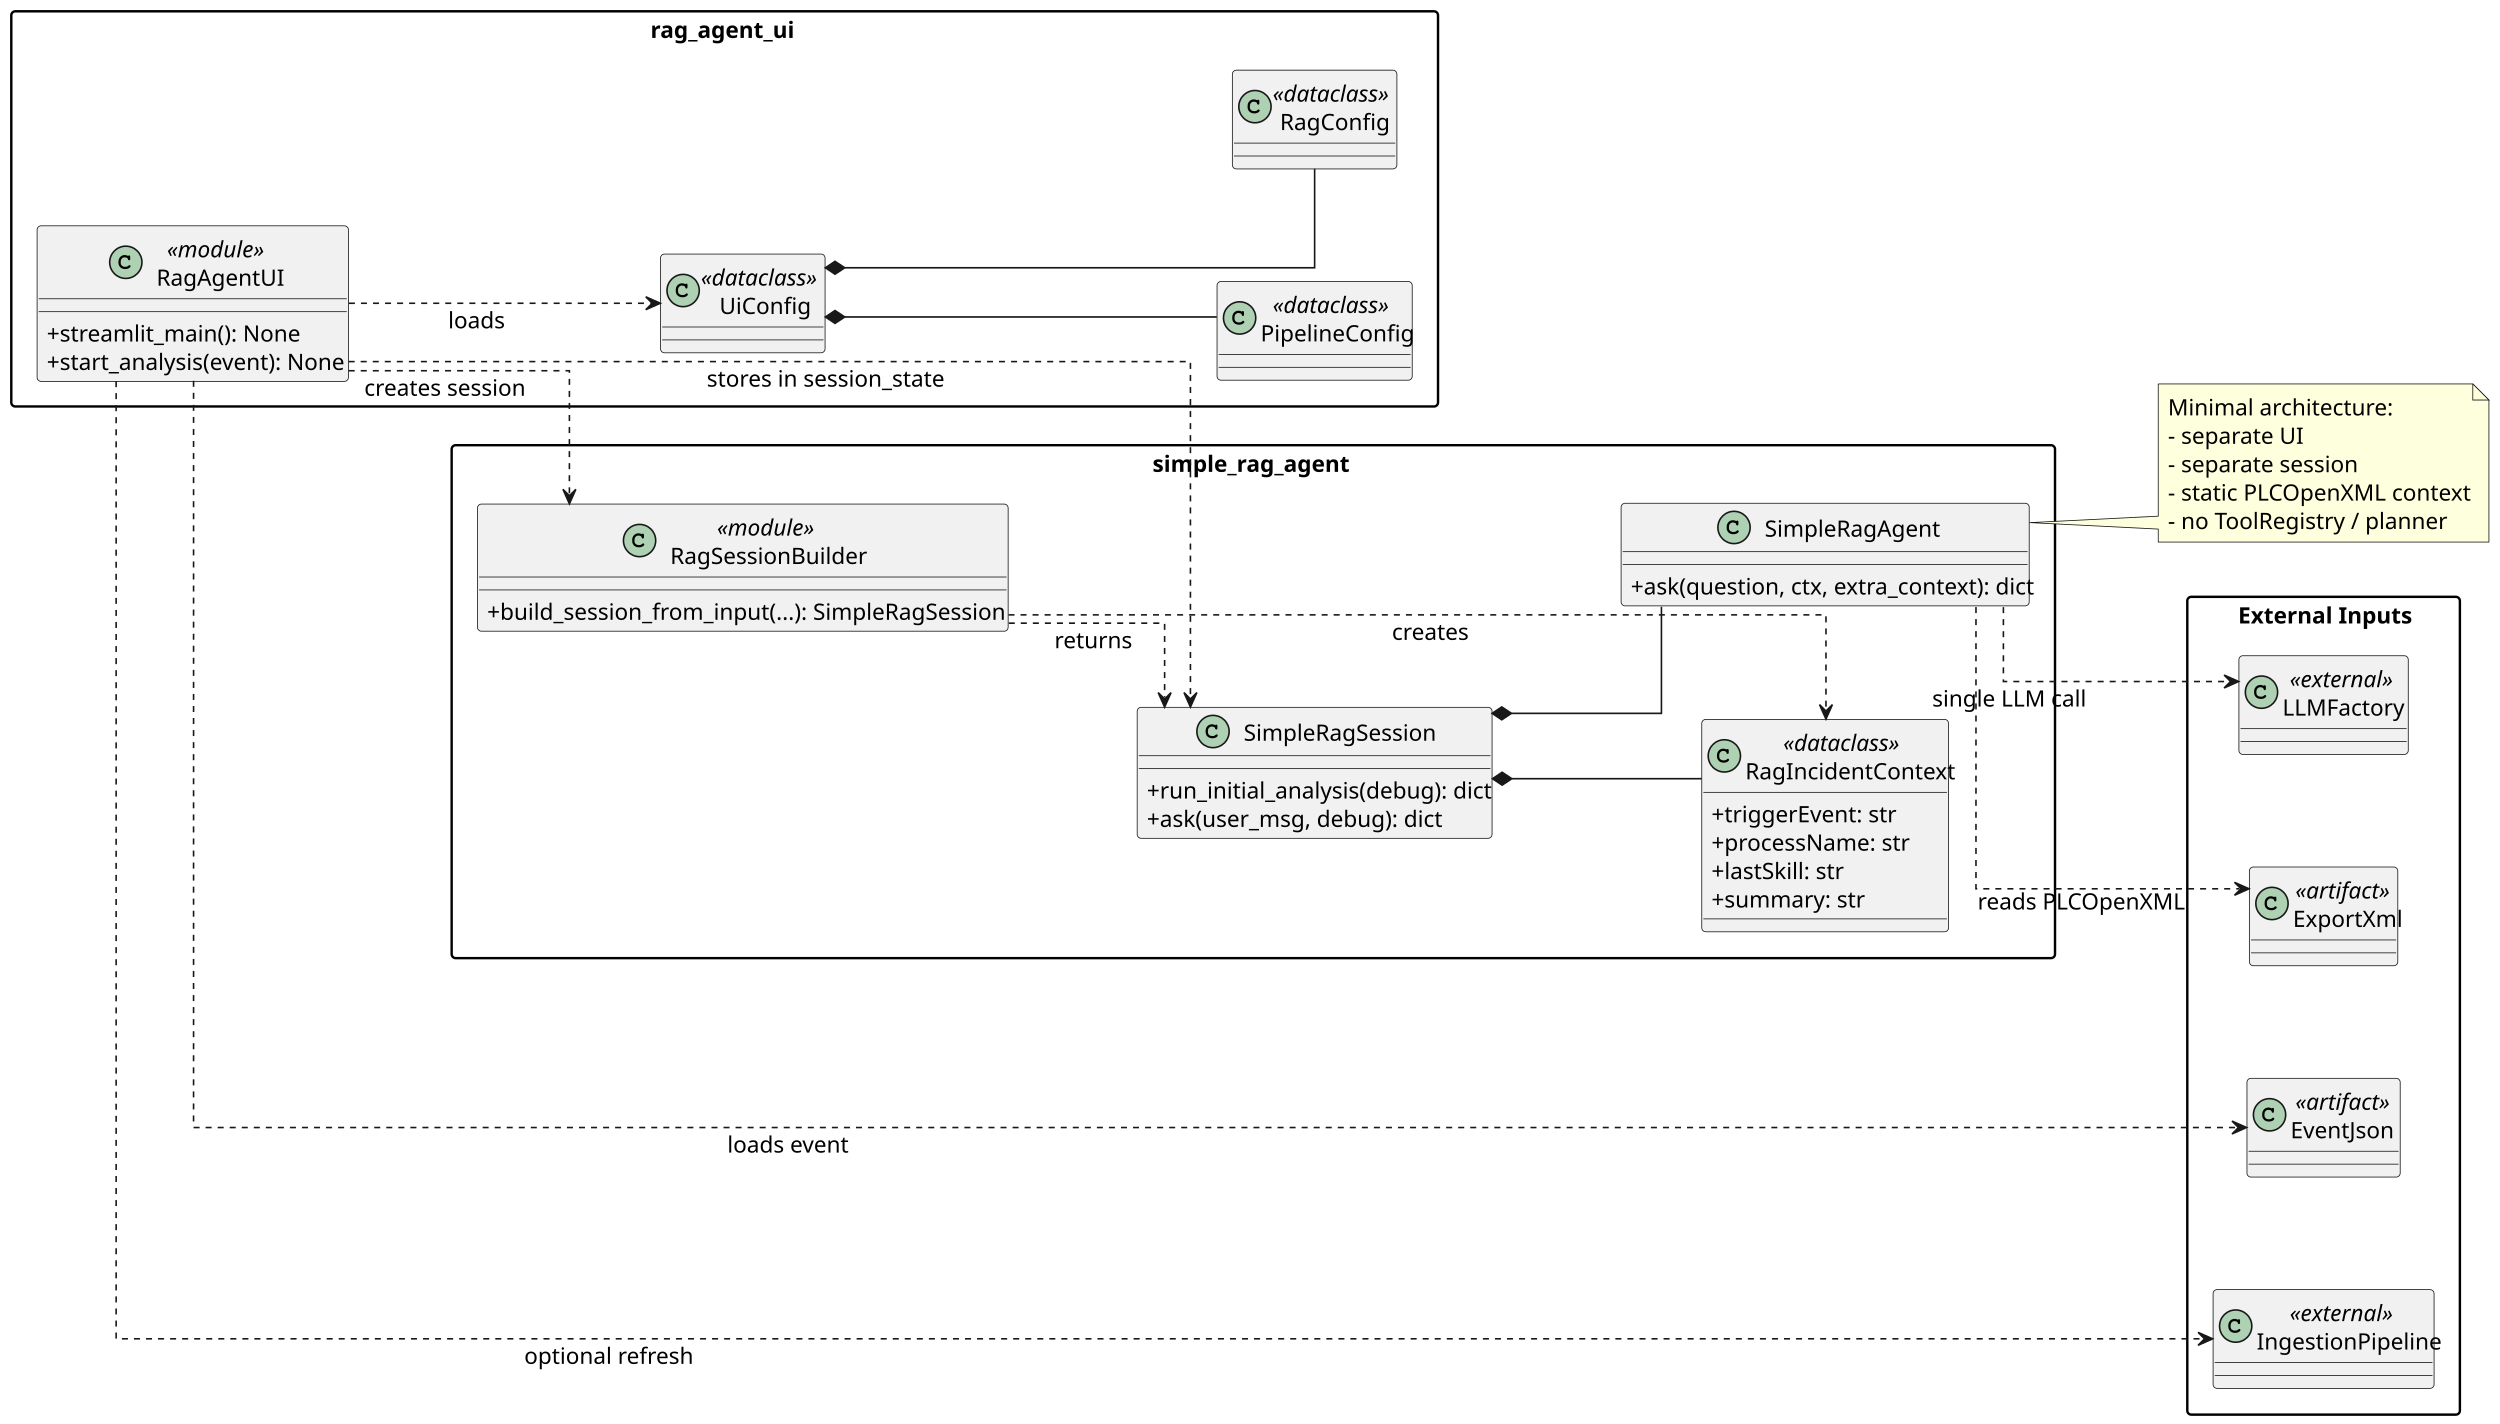
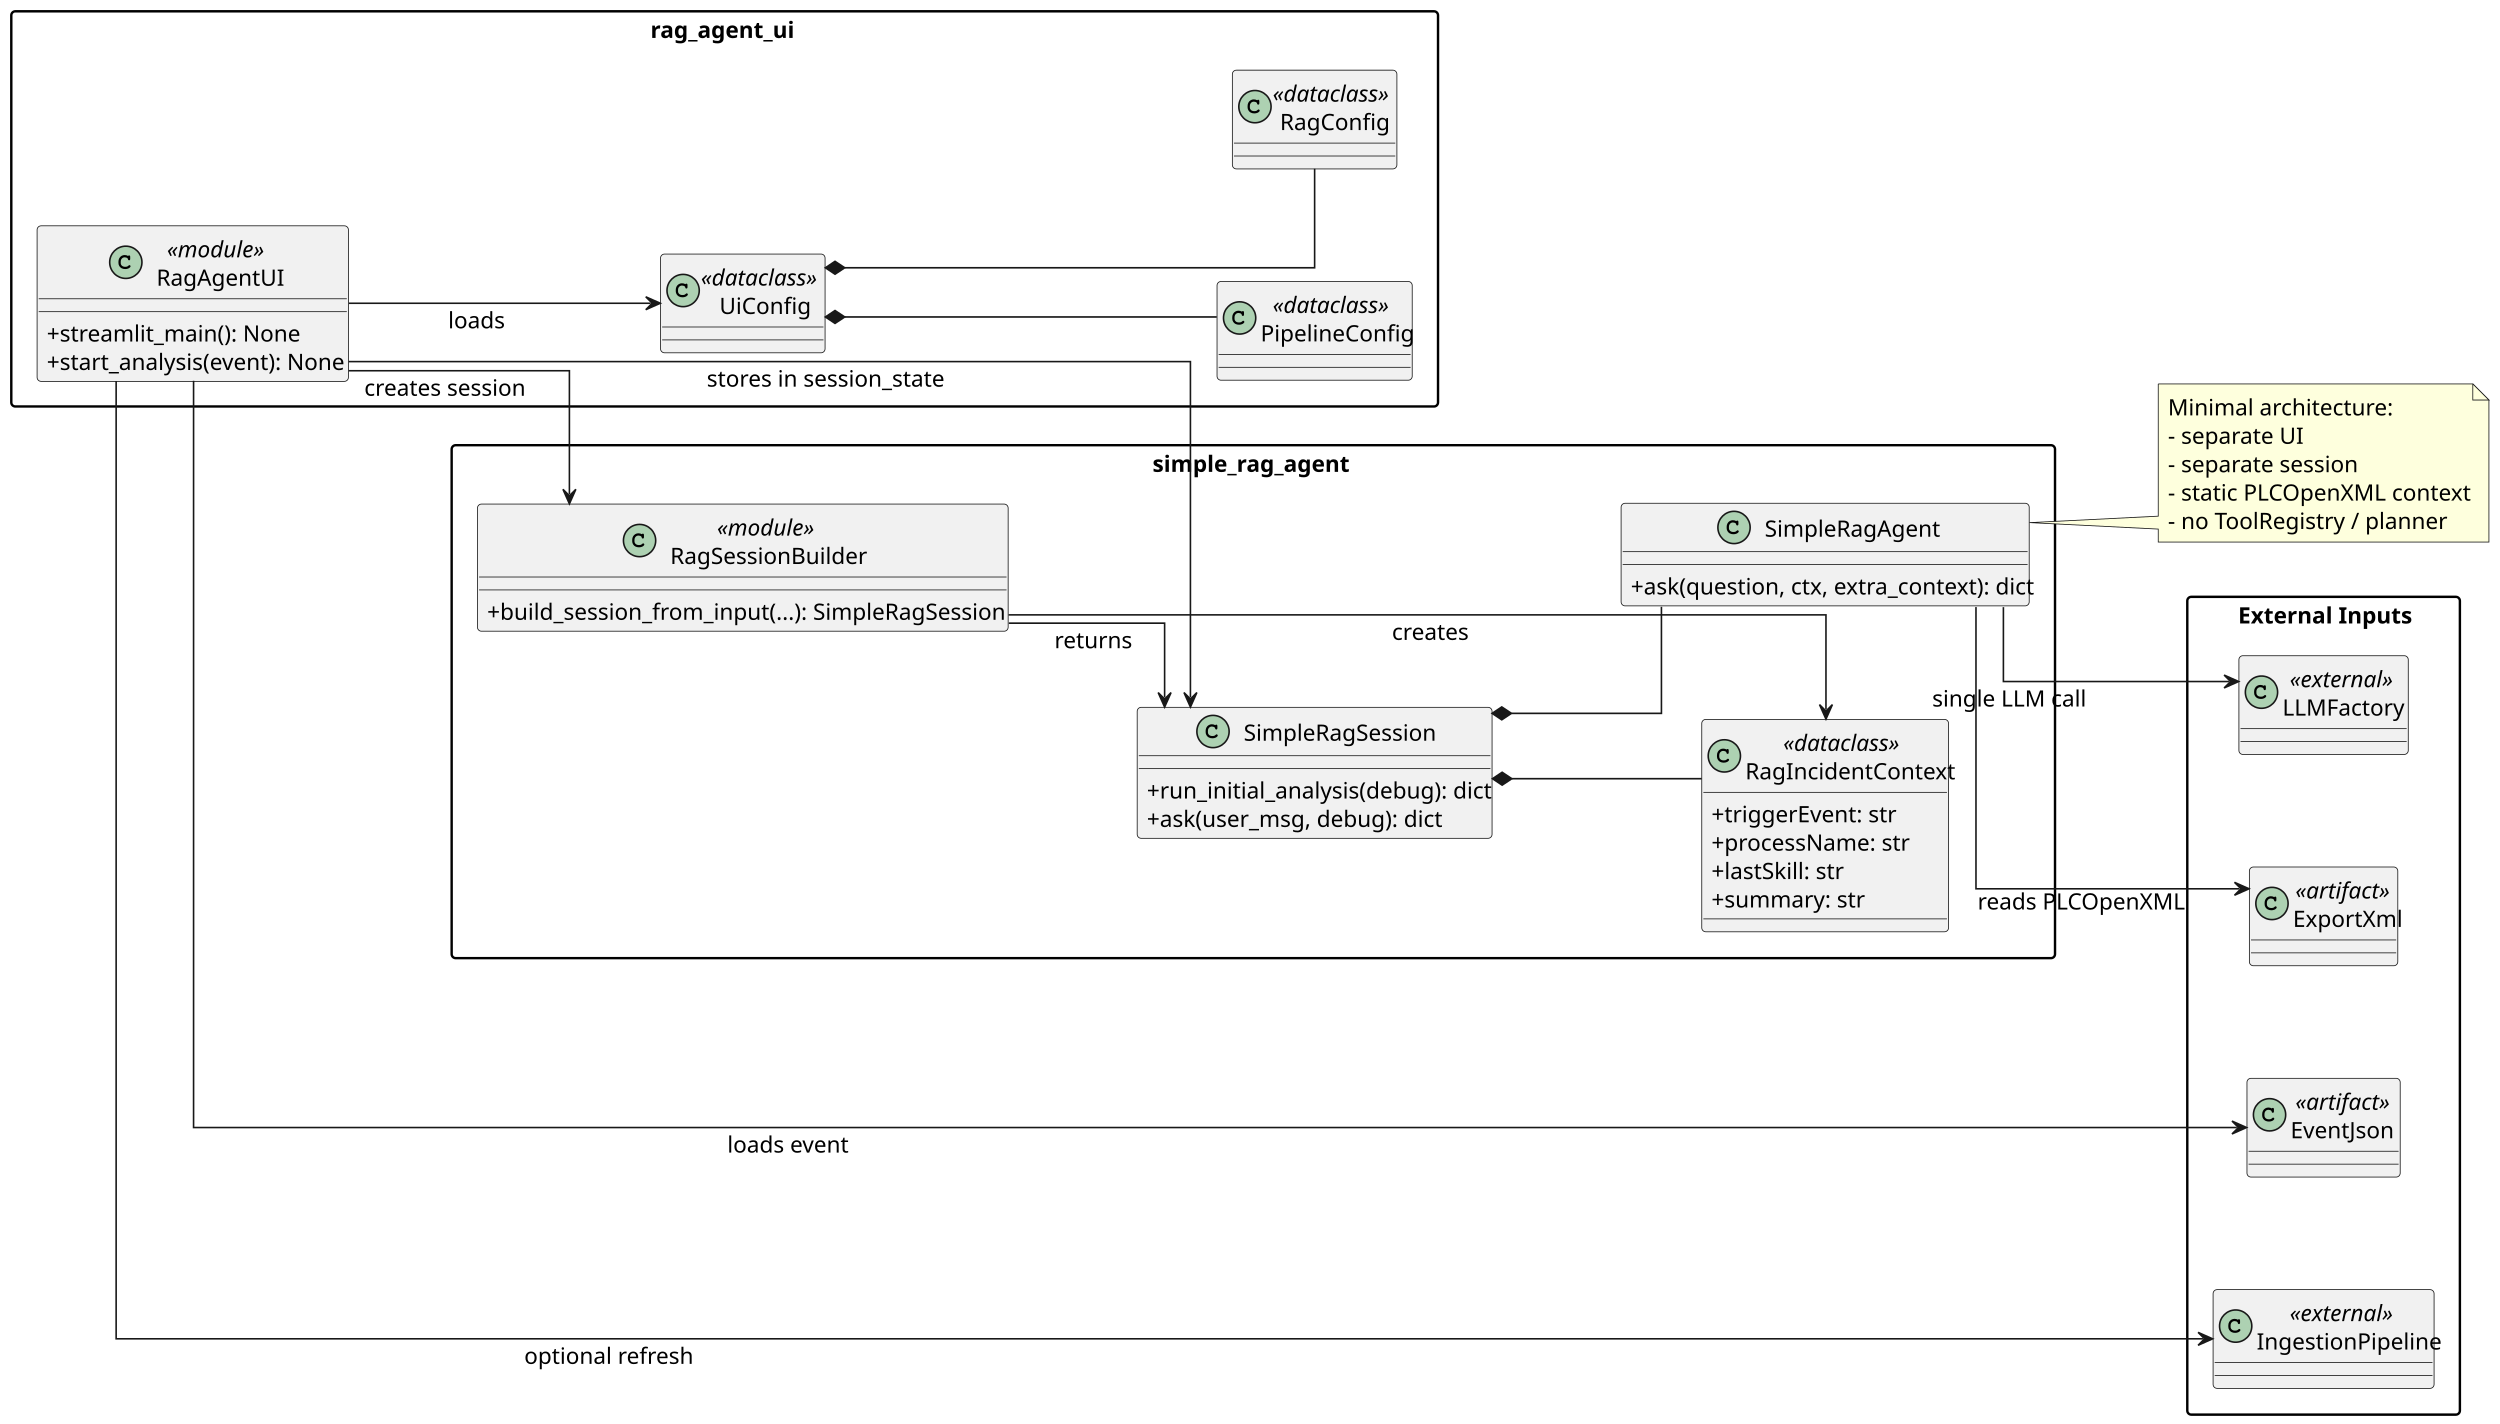
<svg xmlns="http://www.w3.org/2000/svg" contentStyleType="text/css" height="1655.625px" preserveAspectRatio="none" style="width:2906px;height:1655px;background:#FFFFFF;" version="1.1" viewBox="0 0 2906 1655" width="2906.25px" zoomAndPan="magnify">
  <defs />
  <g>
    <g id="cluster_rag_agent_ui">
      <rect fill="none" height="459.375" rx="4.688" ry="4.688" style="stroke:#000000;stroke-width:2.812;" width="1658.438" x="13.125" y="13.125" />
      <text fill="#000000" font-family="sans-serif" font-size="26.25" font-weight="bold" lengthAdjust="spacing" textLength="172.5" x="756.094" y="44.125">rag_agent_ui</text>
    </g>
    <g id="cluster_simple_rag_agent">
      <rect fill="none" height="596.25" rx="4.688" ry="4.688" style="stroke:#000000;stroke-width:2.812;" width="1863.75" x="525" y="517.5" />
      <text fill="#000000" font-family="sans-serif" font-size="26.25" font-weight="bold" lengthAdjust="spacing" textLength="234.375" x="1339.688" y="548.5">simple_rag_agent</text>
    </g>
    <g id="cluster_External Inputs">
      <rect fill="none" height="950.625" rx="4.688" ry="4.688" style="stroke:#000000;stroke-width:2.812;" width="316.875" x="2542.5" y="693.75" />
      <text fill="#000000" font-family="sans-serif" font-size="26.25" font-weight="bold" lengthAdjust="spacing" textLength="198.75" x="2601.562" y="724.75">External Inputs</text>
    </g>
    <g id="elem_RagAgentUI">
      <rect codeLine="12" fill="#F1F1F1" height="180.82" id="RagAgentUI" rx="4.688" ry="4.688" style="stroke:#181818;stroke-width:0.938;" width="361.875" x="43.125" y="262.5" />
      <ellipse cx="146.25" cy="304.893" fill="#ADD1B2" rx="18.75" ry="18.75" style="stroke:#181818;stroke-width:1.875;" />
      <path d="M148.887,297.51 Q149.121,297.188 149.414,297.026 Q149.707,296.865 150.029,296.865 Q150.615,296.865 150.981,297.261 Q151.348,297.656 151.348,298.594 L151.348,300.82 Q151.348,301.787 150.981,302.183 Q150.615,302.578 150.029,302.578 Q149.502,302.578 149.18,302.285 Q148.857,301.992 148.711,301.201 Q148.623,300.644 148.359,300.352 Q147.832,299.766 146.88,299.429 Q145.928,299.092 144.99,299.092 Q143.818,299.092 142.822,299.604 Q141.826,300.117 141.079,301.274 Q140.332,302.432 140.332,304.014 L140.332,305.713 Q140.332,307.617 141.709,308.877 Q143.086,310.137 145.518,310.137 Q146.982,310.137 148.008,309.756 Q148.594,309.522 149.268,308.848 Q149.678,308.438 149.898,308.306 Q150.117,308.174 150.41,308.174 Q150.938,308.174 151.348,308.584 Q151.758,308.994 151.758,309.522 Q151.758,310.049 151.201,310.664 Q150.41,311.572 149.18,312.07 Q147.539,312.773 145.547,312.773 Q143.203,312.773 141.328,311.807 Q139.834,311.045 138.765,309.39 Q137.695,307.734 137.695,305.772 L137.695,303.984 Q137.695,301.934 138.648,300.161 Q139.6,298.389 141.299,297.422 Q142.998,296.455 144.873,296.455 Q146.016,296.455 147.012,296.719 Q148.008,296.982 148.887,297.51 Z " fill="#000000" />
      <text fill="#000000" font-family="sans-serif" font-size="26.25" font-style="italic" lengthAdjust="spacing" textLength="116.25" x="194.062" y="299.125">«module»</text>
      <text fill="#000000" font-family="sans-serif" font-size="26.25" lengthAdjust="spacing" textLength="140.625" x="181.875" y="332.142">RagAgentUI</text>
      <line style="stroke:#181818;stroke-width:0.938;" x1="45" x2="403.125" y1="347.285" y2="347.285" />
      <line style="stroke:#181818;stroke-width:0.938;" x1="45" x2="403.125" y1="362.285" y2="362.285" />
      <text fill="#000000" font-family="sans-serif" font-size="26.25" lengthAdjust="spacing" textLength="281.25" x="54.375" y="397.035">+streamlit_main(): None</text>
      <text fill="#000000" font-family="sans-serif" font-size="26.25" lengthAdjust="spacing" textLength="339.375" x="54.375" y="430.053">+start_analysis(event): None</text>
    </g>
    <g id="elem_UiConfig">
      <rect codeLine="17" fill="#F1F1F1" height="114.785" id="UiConfig" rx="4.688" ry="4.688" style="stroke:#181818;stroke-width:0.938;" width="191.25" x="767.812" y="295.312" />
      <ellipse cx="794.062" cy="337.705" fill="#ADD1B2" rx="18.75" ry="18.75" style="stroke:#181818;stroke-width:1.875;" />
      <path d="M796.699,330.322 Q796.934,330 797.227,329.839 Q797.519,329.678 797.842,329.678 Q798.428,329.678 798.794,330.073 Q799.16,330.469 799.16,331.406 L799.16,333.633 Q799.16,334.6 798.794,334.995 Q798.428,335.391 797.842,335.391 Q797.314,335.391 796.992,335.098 Q796.67,334.805 796.523,334.014 Q796.436,333.457 796.172,333.164 Q795.644,332.578 794.692,332.241 Q793.74,331.904 792.803,331.904 Q791.631,331.904 790.635,332.417 Q789.639,332.93 788.892,334.087 Q788.144,335.244 788.144,336.826 L788.144,338.525 Q788.144,340.43 789.521,341.69 Q790.898,342.949 793.33,342.949 Q794.795,342.949 795.82,342.568 Q796.406,342.334 797.08,341.66 Q797.49,341.25 797.71,341.118 Q797.93,340.986 798.223,340.986 Q798.75,340.986 799.16,341.397 Q799.57,341.807 799.57,342.334 Q799.57,342.861 799.014,343.477 Q798.223,344.385 796.992,344.883 Q795.352,345.586 793.359,345.586 Q791.016,345.586 789.141,344.619 Q787.646,343.857 786.577,342.202 Q785.508,340.547 785.508,338.584 L785.508,336.797 Q785.508,334.746 786.46,332.974 Q787.412,331.201 789.111,330.234 Q790.811,329.268 792.686,329.268 Q793.828,329.268 794.824,329.531 Q795.82,329.795 796.699,330.322 Z " fill="#000000" />
      <text fill="#000000" font-family="sans-serif" font-size="26.25" font-style="italic" lengthAdjust="spacing" textLength="142.5" x="814.688" y="331.937">«dataclass»</text>
      <text fill="#000000" font-family="sans-serif" font-size="26.25" lengthAdjust="spacing" textLength="99.375" x="836.25" y="364.955">UiConfig</text>
      <line style="stroke:#181818;stroke-width:0.938;" x1="769.688" x2="957.188" y1="380.098" y2="380.098" />
      <line style="stroke:#181818;stroke-width:0.938;" x1="769.688" x2="957.188" y1="395.098" y2="395.098" />
    </g>
    <g id="elem_PipelineConfig">
      <rect codeLine="18" fill="#F1F1F1" height="114.785" id="PipelineConfig" rx="4.688" ry="4.688" style="stroke:#181818;stroke-width:0.938;" width="226.875" x="1414.688" y="327.188" />
      <ellipse cx="1440.938" cy="369.58" fill="#ADD1B2" rx="18.75" ry="18.75" style="stroke:#181818;stroke-width:1.875;" />
      <path d="M1443.574,362.197 Q1443.809,361.875 1444.102,361.714 Q1444.395,361.553 1444.717,361.553 Q1445.303,361.553 1445.669,361.948 Q1446.035,362.344 1446.035,363.281 L1446.035,365.508 Q1446.035,366.475 1445.669,366.87 Q1445.303,367.266 1444.717,367.266 Q1444.189,367.266 1443.867,366.973 Q1443.545,366.68 1443.398,365.889 Q1443.311,365.332 1443.047,365.039 Q1442.52,364.453 1441.567,364.116 Q1440.615,363.779 1439.678,363.779 Q1438.506,363.779 1437.51,364.292 Q1436.514,364.805 1435.767,365.962 Q1435.02,367.119 1435.02,368.701 L1435.02,370.4 Q1435.02,372.305 1436.397,373.565 Q1437.773,374.824 1440.205,374.824 Q1441.67,374.824 1442.695,374.443 Q1443.281,374.209 1443.955,373.535 Q1444.365,373.125 1444.585,372.993 Q1444.805,372.861 1445.098,372.861 Q1445.625,372.861 1446.035,373.272 Q1446.445,373.682 1446.445,374.209 Q1446.445,374.736 1445.889,375.352 Q1445.098,376.26 1443.867,376.758 Q1442.227,377.461 1440.234,377.461 Q1437.891,377.461 1436.016,376.494 Q1434.522,375.732 1433.452,374.077 Q1432.383,372.422 1432.383,370.459 L1432.383,368.672 Q1432.383,366.621 1433.335,364.849 Q1434.287,363.076 1435.986,362.109 Q1437.686,361.143 1439.561,361.143 Q1440.703,361.143 1441.699,361.406 Q1442.695,361.67 1443.574,362.197 Z " fill="#000000" />
      <text fill="#000000" font-family="sans-serif" font-size="26.25" font-style="italic" lengthAdjust="spacing" textLength="142.5" x="1479.375" y="363.812">«dataclass»</text>
      <text fill="#000000" font-family="sans-serif" font-size="26.25" lengthAdjust="spacing" textLength="170.625" x="1465.312" y="396.83">PipelineConfig</text>
      <line style="stroke:#181818;stroke-width:0.938;" x1="1416.562" x2="1639.688" y1="411.973" y2="411.973" />
      <line style="stroke:#181818;stroke-width:0.938;" x1="1416.562" x2="1639.688" y1="426.973" y2="426.973" />
    </g>
    <g id="elem_RagConfig">
      <rect codeLine="19" fill="#F1F1F1" height="114.785" id="RagConfig" rx="4.688" ry="4.688" style="stroke:#181818;stroke-width:0.938;" width="191.25" x="1432.5" y="81.562" />
      <ellipse cx="1458.75" cy="123.955" fill="#ADD1B2" rx="18.75" ry="18.75" style="stroke:#181818;stroke-width:1.875;" />
      <path d="M1461.387,116.572 Q1461.621,116.25 1461.914,116.089 Q1462.207,115.928 1462.529,115.928 Q1463.115,115.928 1463.481,116.323 Q1463.848,116.719 1463.848,117.656 L1463.848,119.883 Q1463.848,120.85 1463.481,121.245 Q1463.115,121.641 1462.529,121.641 Q1462.002,121.641 1461.68,121.348 Q1461.357,121.055 1461.211,120.264 Q1461.123,119.707 1460.859,119.414 Q1460.332,118.828 1459.38,118.491 Q1458.428,118.154 1457.49,118.154 Q1456.318,118.154 1455.322,118.667 Q1454.326,119.18 1453.579,120.337 Q1452.832,121.494 1452.832,123.076 L1452.832,124.775 Q1452.832,126.68 1454.209,127.939 Q1455.586,129.199 1458.018,129.199 Q1459.482,129.199 1460.508,128.818 Q1461.094,128.584 1461.768,127.91 Q1462.178,127.5 1462.398,127.368 Q1462.617,127.236 1462.91,127.236 Q1463.438,127.236 1463.848,127.647 Q1464.258,128.057 1464.258,128.584 Q1464.258,129.111 1463.701,129.727 Q1462.91,130.635 1461.68,131.133 Q1460.039,131.836 1458.047,131.836 Q1455.703,131.836 1453.828,130.869 Q1452.334,130.107 1451.265,128.452 Q1450.195,126.797 1450.195,124.834 L1450.195,123.047 Q1450.195,120.996 1451.148,119.224 Q1452.1,117.451 1453.799,116.484 Q1455.498,115.518 1457.373,115.518 Q1458.516,115.518 1459.512,115.781 Q1460.508,116.045 1461.387,116.572 Z " fill="#000000" />
      <text fill="#000000" font-family="sans-serif" font-size="26.25" font-style="italic" lengthAdjust="spacing" textLength="142.5" x="1479.375" y="118.187">«dataclass»</text>
      <text fill="#000000" font-family="sans-serif" font-size="26.25" lengthAdjust="spacing" textLength="125.625" x="1487.812" y="151.205">RagConfig</text>
      <line style="stroke:#181818;stroke-width:0.938;" x1="1434.375" x2="1621.875" y1="166.348" y2="166.348" />
      <line style="stroke:#181818;stroke-width:0.938;" x1="1434.375" x2="1621.875" y1="181.348" y2="181.348" />
    </g>
    <g id="elem_RagSessionBuilder">
      <rect codeLine="27" fill="#F1F1F1" height="147.803" id="RagSessionBuilder" rx="4.688" ry="4.688" style="stroke:#181818;stroke-width:0.938;" width="616.875" x="555" y="585.938" />
      <ellipse cx="743.438" cy="628.33" fill="#ADD1B2" rx="18.75" ry="18.75" style="stroke:#181818;stroke-width:1.875;" />
      <path d="M746.074,620.947 Q746.309,620.625 746.602,620.464 Q746.894,620.303 747.217,620.303 Q747.803,620.303 748.169,620.698 Q748.535,621.094 748.535,622.031 L748.535,624.258 Q748.535,625.225 748.169,625.62 Q747.803,626.016 747.217,626.016 Q746.689,626.016 746.367,625.723 Q746.045,625.43 745.898,624.639 Q745.811,624.082 745.547,623.789 Q745.019,623.203 744.067,622.866 Q743.115,622.529 742.178,622.529 Q741.006,622.529 740.01,623.042 Q739.014,623.555 738.267,624.712 Q737.519,625.869 737.519,627.451 L737.519,629.15 Q737.519,631.055 738.896,632.314 Q740.273,633.574 742.705,633.574 Q744.17,633.574 745.195,633.193 Q745.781,632.959 746.455,632.285 Q746.865,631.875 747.085,631.743 Q747.305,631.611 747.598,631.611 Q748.125,631.611 748.535,632.021 Q748.945,632.432 748.945,632.959 Q748.945,633.486 748.389,634.102 Q747.598,635.01 746.367,635.508 Q744.727,636.211 742.734,636.211 Q740.391,636.211 738.516,635.244 Q737.021,634.482 735.952,632.827 Q734.883,631.172 734.883,629.209 L734.883,627.422 Q734.883,625.371 735.835,623.599 Q736.787,621.826 738.486,620.859 Q740.186,619.893 742.061,619.893 Q743.203,619.893 744.199,620.156 Q745.195,620.42 746.074,620.947 Z " fill="#000000" />
      <text fill="#000000" font-family="sans-serif" font-size="26.25" font-style="italic" lengthAdjust="spacing" textLength="116.25" x="833.438" y="622.562">«module»</text>
      <text fill="#000000" font-family="sans-serif" font-size="26.25" lengthAdjust="spacing" textLength="225" x="779.062" y="655.58">RagSessionBuilder</text>
      <line style="stroke:#181818;stroke-width:0.938;" x1="556.875" x2="1170" y1="670.723" y2="670.723" />
      <line style="stroke:#181818;stroke-width:0.938;" x1="556.875" x2="1170" y1="685.723" y2="685.723" />
      <text fill="#000000" font-family="sans-serif" font-size="26.25" lengthAdjust="spacing" textLength="594.375" x="566.25" y="720.472">+build_session_from_input(...): SimpleRagSession</text>
    </g>
    <g id="elem_RagIncidentContext">
      <rect codeLine="31" fill="#F1F1F1" height="246.856" id="RagIncidentContext" rx="4.688" ry="4.688" style="stroke:#181818;stroke-width:0.938;" width="286.875" x="1978.125" y="836.25" />
      <ellipse cx="2004.375" cy="878.643" fill="#ADD1B2" rx="18.75" ry="18.75" style="stroke:#181818;stroke-width:1.875;" />
      <path d="M2007.012,871.26 Q2007.246,870.938 2007.539,870.776 Q2007.832,870.615 2008.154,870.615 Q2008.74,870.615 2009.106,871.011 Q2009.473,871.406 2009.473,872.344 L2009.473,874.57 Q2009.473,875.537 2009.106,875.933 Q2008.74,876.328 2008.154,876.328 Q2007.627,876.328 2007.305,876.035 Q2006.982,875.742 2006.836,874.951 Q2006.748,874.394 2006.484,874.102 Q2005.957,873.516 2005.005,873.179 Q2004.053,872.842 2003.115,872.842 Q2001.943,872.842 2000.947,873.355 Q1999.951,873.867 1999.204,875.024 Q1998.457,876.182 1998.457,877.764 L1998.457,879.463 Q1998.457,881.367 1999.834,882.627 Q2001.211,883.887 2003.643,883.887 Q2005.107,883.887 2006.133,883.506 Q2006.719,883.271 2007.393,882.598 Q2007.803,882.188 2008.023,882.056 Q2008.242,881.924 2008.535,881.924 Q2009.062,881.924 2009.473,882.334 Q2009.883,882.744 2009.883,883.271 Q2009.883,883.799 2009.326,884.414 Q2008.535,885.322 2007.305,885.82 Q2005.664,886.523 2003.672,886.523 Q2001.328,886.523 1999.453,885.557 Q1997.959,884.795 1996.89,883.14 Q1995.82,881.484 1995.82,879.521 L1995.82,877.734 Q1995.82,875.684 1996.773,873.911 Q1997.725,872.139 1999.424,871.172 Q2001.123,870.205 2002.998,870.205 Q2004.141,870.205 2005.137,870.469 Q2006.133,870.732 2007.012,871.26 Z " fill="#000000" />
      <text fill="#000000" font-family="sans-serif" font-size="26.25" font-style="italic" lengthAdjust="spacing" textLength="142.5" x="2072.812" y="872.875">«dataclass»</text>
      <text fill="#000000" font-family="sans-serif" font-size="26.25" lengthAdjust="spacing" textLength="230.625" x="2028.75" y="905.892">RagIncidentContext</text>
      <line style="stroke:#181818;stroke-width:0.938;" x1="1980" x2="2263.125" y1="921.035" y2="921.035" />
      <text fill="#000000" font-family="sans-serif" font-size="26.25" lengthAdjust="spacing" textLength="204.375" x="1989.375" y="955.785">+triggerEvent: str</text>
      <text fill="#000000" font-family="sans-serif" font-size="26.25" lengthAdjust="spacing" textLength="221.25" x="1989.375" y="988.803">+processName: str</text>
      <text fill="#000000" font-family="sans-serif" font-size="26.25" lengthAdjust="spacing" textLength="148.125" x="1989.375" y="1021.82">+lastSkill: str</text>
      <text fill="#000000" font-family="sans-serif" font-size="26.25" lengthAdjust="spacing" textLength="166.875" x="1989.375" y="1054.838">+summary: str</text>
      <line style="stroke:#181818;stroke-width:0.938;" x1="1980" x2="2263.125" y1="1068.105" y2="1068.105" />
    </g>
    <g id="elem_SimpleRagSession">
      <rect codeLine="38" fill="#F1F1F1" height="152.285" id="SimpleRagSession" rx="4.688" ry="4.688" style="stroke:#181818;stroke-width:0.938;" width="412.5" x="1321.875" y="822.188" />
      <ellipse cx="1410" cy="850.312" fill="#ADD1B2" rx="18.75" ry="18.75" style="stroke:#181818;stroke-width:1.875;" />
      <path d="M1412.637,842.93 Q1412.871,842.607 1413.164,842.446 Q1413.457,842.285 1413.779,842.285 Q1414.365,842.285 1414.731,842.681 Q1415.098,843.076 1415.098,844.014 L1415.098,846.24 Q1415.098,847.207 1414.731,847.602 Q1414.365,847.998 1413.779,847.998 Q1413.252,847.998 1412.93,847.705 Q1412.607,847.412 1412.461,846.621 Q1412.373,846.064 1412.109,845.771 Q1411.582,845.186 1410.63,844.849 Q1409.678,844.512 1408.74,844.512 Q1407.568,844.512 1406.572,845.024 Q1405.576,845.537 1404.829,846.694 Q1404.082,847.852 1404.082,849.434 L1404.082,851.133 Q1404.082,853.037 1405.459,854.297 Q1406.836,855.557 1409.268,855.557 Q1410.732,855.557 1411.758,855.176 Q1412.344,854.941 1413.018,854.268 Q1413.428,853.857 1413.648,853.726 Q1413.867,853.594 1414.16,853.594 Q1414.688,853.594 1415.098,854.004 Q1415.508,854.414 1415.508,854.941 Q1415.508,855.469 1414.951,856.084 Q1414.16,856.992 1412.93,857.49 Q1411.289,858.193 1409.297,858.193 Q1406.953,858.193 1405.078,857.227 Q1403.584,856.465 1402.515,854.81 Q1401.445,853.154 1401.445,851.191 L1401.445,849.404 Q1401.445,847.354 1402.398,845.581 Q1403.35,843.809 1405.049,842.842 Q1406.748,841.875 1408.623,841.875 Q1409.766,841.875 1410.762,842.139 Q1411.758,842.402 1412.637,842.93 Z " fill="#000000" />
      <text fill="#000000" font-family="sans-serif" font-size="26.25" lengthAdjust="spacing" textLength="221.25" x="1445.625" y="861.053">SimpleRagSession</text>
      <line style="stroke:#181818;stroke-width:0.938;" x1="1323.75" x2="1732.5" y1="878.438" y2="878.438" />
      <line style="stroke:#181818;stroke-width:0.938;" x1="1323.75" x2="1732.5" y1="893.438" y2="893.438" />
      <text fill="#000000" font-family="sans-serif" font-size="26.25" lengthAdjust="spacing" textLength="390" x="1333.125" y="928.187">+run_initial_analysis(debug): dict</text>
      <text fill="#000000" font-family="sans-serif" font-size="26.25" lengthAdjust="spacing" textLength="337.5" x="1333.125" y="961.205">+ask(user_msg, debug): dict</text>
    </g>
    <g id="elem_SimpleRagAgent">
      <rect codeLine="43" fill="#F1F1F1" height="119.268" id="SimpleRagAgent" rx="4.688" ry="4.688" style="stroke:#181818;stroke-width:0.938;" width="474.375" x="1884.375" y="585" />
      <ellipse cx="2015.625" cy="613.125" fill="#ADD1B2" rx="18.75" ry="18.75" style="stroke:#181818;stroke-width:1.875;" />
      <path d="M2018.262,605.742 Q2018.496,605.42 2018.789,605.259 Q2019.082,605.098 2019.404,605.098 Q2019.99,605.098 2020.356,605.493 Q2020.723,605.889 2020.723,606.826 L2020.723,609.053 Q2020.723,610.019 2020.356,610.415 Q2019.99,610.811 2019.404,610.811 Q2018.877,610.811 2018.555,610.518 Q2018.232,610.225 2018.086,609.434 Q2017.998,608.877 2017.734,608.584 Q2017.207,607.998 2016.255,607.661 Q2015.303,607.324 2014.365,607.324 Q2013.193,607.324 2012.197,607.837 Q2011.201,608.35 2010.454,609.507 Q2009.707,610.664 2009.707,612.246 L2009.707,613.945 Q2009.707,615.85 2011.084,617.109 Q2012.461,618.369 2014.893,618.369 Q2016.357,618.369 2017.383,617.988 Q2017.969,617.754 2018.643,617.08 Q2019.053,616.67 2019.273,616.538 Q2019.492,616.406 2019.785,616.406 Q2020.312,616.406 2020.723,616.816 Q2021.133,617.227 2021.133,617.754 Q2021.133,618.281 2020.576,618.896 Q2019.785,619.805 2018.555,620.303 Q2016.914,621.006 2014.922,621.006 Q2012.578,621.006 2010.703,620.039 Q2009.209,619.277 2008.14,617.622 Q2007.07,615.967 2007.07,614.004 L2007.07,612.217 Q2007.07,610.166 2008.023,608.394 Q2008.975,606.621 2010.674,605.654 Q2012.373,604.688 2014.248,604.688 Q2015.391,604.688 2016.387,604.951 Q2017.383,605.215 2018.262,605.742 Z " fill="#000000" />
      <text fill="#000000" font-family="sans-serif" font-size="26.25" lengthAdjust="spacing" textLength="196.875" x="2051.25" y="623.866">SimpleRagAgent</text>
      <line style="stroke:#181818;stroke-width:0.938;" x1="1886.25" x2="2356.875" y1="641.25" y2="641.25" />
      <line style="stroke:#181818;stroke-width:0.938;" x1="1886.25" x2="2356.875" y1="656.25" y2="656.25" />
      <text fill="#000000" font-family="sans-serif" font-size="26.25" lengthAdjust="spacing" textLength="451.875" x="1895.625" y="691">+ask(question, ctx, extra_context): dict</text>
    </g>
    <g id="elem_EventJson">
      <rect codeLine="54" fill="#F1F1F1" height="114.785" id="EventJson" rx="4.688" ry="4.688" style="stroke:#181818;stroke-width:0.938;" width="178.125" x="2611.875" y="1253.438" />
      <ellipse cx="2638.125" cy="1295.83" fill="#ADD1B2" rx="18.75" ry="18.75" style="stroke:#181818;stroke-width:1.875;" />
      <path d="M2640.762,1288.447 Q2640.996,1288.125 2641.289,1287.964 Q2641.582,1287.803 2641.904,1287.803 Q2642.49,1287.803 2642.856,1288.198 Q2643.223,1288.594 2643.223,1289.531 L2643.223,1291.758 Q2643.223,1292.725 2642.856,1293.12 Q2642.49,1293.516 2641.904,1293.516 Q2641.377,1293.516 2641.055,1293.223 Q2640.732,1292.93 2640.586,1292.139 Q2640.498,1291.582 2640.234,1291.289 Q2639.707,1290.703 2638.755,1290.366 Q2637.803,1290.029 2636.865,1290.029 Q2635.693,1290.029 2634.697,1290.542 Q2633.701,1291.055 2632.954,1292.212 Q2632.207,1293.369 2632.207,1294.951 L2632.207,1296.65 Q2632.207,1298.555 2633.584,1299.814 Q2634.961,1301.074 2637.393,1301.074 Q2638.857,1301.074 2639.883,1300.693 Q2640.469,1300.459 2641.143,1299.785 Q2641.553,1299.375 2641.773,1299.243 Q2641.992,1299.111 2642.285,1299.111 Q2642.812,1299.111 2643.223,1299.522 Q2643.633,1299.932 2643.633,1300.459 Q2643.633,1300.986 2643.076,1301.602 Q2642.285,1302.51 2641.055,1303.008 Q2639.414,1303.711 2637.422,1303.711 Q2635.078,1303.711 2633.203,1302.744 Q2631.709,1301.982 2630.64,1300.327 Q2629.57,1298.672 2629.57,1296.709 L2629.57,1294.922 Q2629.57,1292.871 2630.523,1291.099 Q2631.475,1289.326 2633.174,1288.359 Q2634.873,1287.393 2636.748,1287.393 Q2637.891,1287.393 2638.887,1287.656 Q2639.883,1287.92 2640.762,1288.447 Z " fill="#000000" />
      <text fill="#000000" font-family="sans-serif" font-size="26.25" font-style="italic" lengthAdjust="spacing" textLength="110.625" x="2668.125" y="1290.062">«artifact»</text>
      <text fill="#000000" font-family="sans-serif" font-size="26.25" lengthAdjust="spacing" textLength="121.875" x="2662.5" y="1323.08">EventJson</text>
      <line style="stroke:#181818;stroke-width:0.938;" x1="2613.75" x2="2788.125" y1="1338.223" y2="1338.223" />
      <line style="stroke:#181818;stroke-width:0.938;" x1="2613.75" x2="2788.125" y1="1353.223" y2="1353.223" />
    </g>
    <g id="elem_ExportXml">
      <rect codeLine="55" fill="#F1F1F1" height="114.785" id="ExportXml" rx="4.688" ry="4.688" style="stroke:#181818;stroke-width:0.938;" width="172.5" x="2614.688" y="1007.812" />
      <ellipse cx="2640.938" cy="1050.205" fill="#ADD1B2" rx="18.75" ry="18.75" style="stroke:#181818;stroke-width:1.875;" />
      <path d="M2643.574,1042.822 Q2643.809,1042.5 2644.102,1042.339 Q2644.394,1042.178 2644.717,1042.178 Q2645.303,1042.178 2645.669,1042.573 Q2646.035,1042.969 2646.035,1043.906 L2646.035,1046.133 Q2646.035,1047.1 2645.669,1047.495 Q2645.303,1047.891 2644.717,1047.891 Q2644.189,1047.891 2643.867,1047.598 Q2643.545,1047.305 2643.398,1046.514 Q2643.311,1045.957 2643.047,1045.664 Q2642.519,1045.078 2641.567,1044.741 Q2640.615,1044.404 2639.678,1044.404 Q2638.506,1044.404 2637.51,1044.917 Q2636.514,1045.43 2635.767,1046.587 Q2635.019,1047.744 2635.019,1049.326 L2635.019,1051.025 Q2635.019,1052.93 2636.396,1054.189 Q2637.773,1055.449 2640.205,1055.449 Q2641.67,1055.449 2642.695,1055.068 Q2643.281,1054.834 2643.955,1054.16 Q2644.365,1053.75 2644.585,1053.618 Q2644.805,1053.486 2645.098,1053.486 Q2645.625,1053.486 2646.035,1053.897 Q2646.445,1054.307 2646.445,1054.834 Q2646.445,1055.361 2645.889,1055.977 Q2645.098,1056.885 2643.867,1057.383 Q2642.227,1058.086 2640.234,1058.086 Q2637.891,1058.086 2636.016,1057.119 Q2634.521,1056.357 2633.452,1054.702 Q2632.383,1053.047 2632.383,1051.084 L2632.383,1049.297 Q2632.383,1047.246 2633.335,1045.474 Q2634.287,1043.701 2635.986,1042.734 Q2637.686,1041.768 2639.561,1041.768 Q2640.703,1041.768 2641.699,1042.031 Q2642.695,1042.295 2643.574,1042.822 Z " fill="#000000" />
      <text fill="#000000" font-family="sans-serif" font-size="26.25" font-style="italic" lengthAdjust="spacing" textLength="110.625" x="2668.125" y="1044.437">«artifact»</text>
      <text fill="#000000" font-family="sans-serif" font-size="26.25" lengthAdjust="spacing" textLength="116.25" x="2665.312" y="1077.455">ExportXml</text>
      <line style="stroke:#181818;stroke-width:0.938;" x1="2616.562" x2="2785.312" y1="1092.598" y2="1092.598" />
      <line style="stroke:#181818;stroke-width:0.938;" x1="2616.562" x2="2785.312" y1="1107.598" y2="1107.598" />
    </g>
    <g id="elem_IngestionPipeline">
      <rect codeLine="56" fill="#F1F1F1" height="114.785" id="IngestionPipeline" rx="4.688" ry="4.688" style="stroke:#181818;stroke-width:0.938;" width="256.875" x="2572.5" y="1499.062" />
      <ellipse cx="2598.75" cy="1541.455" fill="#ADD1B2" rx="18.75" ry="18.75" style="stroke:#181818;stroke-width:1.875;" />
      <path d="M2601.387,1534.072 Q2601.621,1533.75 2601.914,1533.589 Q2602.207,1533.428 2602.529,1533.428 Q2603.115,1533.428 2603.481,1533.823 Q2603.848,1534.219 2603.848,1535.156 L2603.848,1537.383 Q2603.848,1538.35 2603.481,1538.745 Q2603.115,1539.141 2602.529,1539.141 Q2602.002,1539.141 2601.68,1538.848 Q2601.357,1538.555 2601.211,1537.764 Q2601.123,1537.207 2600.859,1536.914 Q2600.332,1536.328 2599.38,1535.991 Q2598.428,1535.654 2597.49,1535.654 Q2596.318,1535.654 2595.322,1536.167 Q2594.326,1536.68 2593.579,1537.837 Q2592.832,1538.994 2592.832,1540.576 L2592.832,1542.275 Q2592.832,1544.18 2594.209,1545.439 Q2595.586,1546.699 2598.018,1546.699 Q2599.482,1546.699 2600.508,1546.318 Q2601.094,1546.084 2601.768,1545.41 Q2602.178,1545 2602.398,1544.868 Q2602.617,1544.736 2602.91,1544.736 Q2603.438,1544.736 2603.848,1545.147 Q2604.258,1545.557 2604.258,1546.084 Q2604.258,1546.611 2603.701,1547.227 Q2602.91,1548.135 2601.68,1548.633 Q2600.039,1549.336 2598.047,1549.336 Q2595.703,1549.336 2593.828,1548.369 Q2592.334,1547.607 2591.265,1545.952 Q2590.195,1544.297 2590.195,1542.334 L2590.195,1540.547 Q2590.195,1538.496 2591.148,1536.724 Q2592.1,1534.951 2593.799,1533.984 Q2595.498,1533.018 2597.373,1533.018 Q2598.516,1533.018 2599.512,1533.281 Q2600.508,1533.545 2601.387,1534.072 Z " fill="#000000" />
      <text fill="#000000" font-family="sans-serif" font-size="26.25" font-style="italic" lengthAdjust="spacing" textLength="123.75" x="2661.562" y="1535.687">«external»</text>
      <text fill="#000000" font-family="sans-serif" font-size="26.25" lengthAdjust="spacing" textLength="200.625" x="2623.125" y="1568.705">IngestionPipeline</text>
      <line style="stroke:#181818;stroke-width:0.938;" x1="2574.375" x2="2827.5" y1="1583.848" y2="1583.848" />
      <line style="stroke:#181818;stroke-width:0.938;" x1="2574.375" x2="2827.5" y1="1598.848" y2="1598.848" />
    </g>
    <g id="elem_LLMFactory">
      <rect codeLine="57" fill="#F1F1F1" height="114.785" id="LLMFactory" rx="4.688" ry="4.688" style="stroke:#181818;stroke-width:0.938;" width="196.875" x="2602.5" y="762.188" />
      <ellipse cx="2628.75" cy="804.58" fill="#ADD1B2" rx="18.75" ry="18.75" style="stroke:#181818;stroke-width:1.875;" />
      <path d="M2631.387,797.197 Q2631.621,796.875 2631.914,796.714 Q2632.207,796.553 2632.529,796.553 Q2633.115,796.553 2633.481,796.948 Q2633.848,797.344 2633.848,798.281 L2633.848,800.508 Q2633.848,801.475 2633.481,801.87 Q2633.115,802.266 2632.529,802.266 Q2632.002,802.266 2631.68,801.973 Q2631.357,801.68 2631.211,800.889 Q2631.123,800.332 2630.859,800.039 Q2630.332,799.453 2629.38,799.116 Q2628.428,798.779 2627.49,798.779 Q2626.318,798.779 2625.322,799.292 Q2624.326,799.805 2623.579,800.962 Q2622.832,802.119 2622.832,803.701 L2622.832,805.4 Q2622.832,807.305 2624.209,808.564 Q2625.586,809.824 2628.018,809.824 Q2629.482,809.824 2630.508,809.443 Q2631.094,809.209 2631.768,808.535 Q2632.178,808.125 2632.398,807.993 Q2632.617,807.861 2632.91,807.861 Q2633.438,807.861 2633.848,808.271 Q2634.258,808.682 2634.258,809.209 Q2634.258,809.736 2633.701,810.352 Q2632.91,811.26 2631.68,811.758 Q2630.039,812.461 2628.047,812.461 Q2625.703,812.461 2623.828,811.494 Q2622.334,810.732 2621.265,809.077 Q2620.195,807.422 2620.195,805.459 L2620.195,803.672 Q2620.195,801.621 2621.148,799.849 Q2622.1,798.076 2623.799,797.109 Q2625.498,796.143 2627.373,796.143 Q2628.516,796.143 2629.512,796.406 Q2630.508,796.67 2631.387,797.197 Z " fill="#000000" />
      <text fill="#000000" font-family="sans-serif" font-size="26.25" font-style="italic" lengthAdjust="spacing" textLength="123.75" x="2661.562" y="798.812">«external»</text>
      <text fill="#000000" font-family="sans-serif" font-size="26.25" lengthAdjust="spacing" textLength="140.625" x="2653.125" y="831.83">LLMFactory</text>
      <line style="stroke:#181818;stroke-width:0.938;" x1="2604.375" x2="2797.5" y1="846.973" y2="846.973" />
      <line style="stroke:#181818;stroke-width:0.938;" x1="2604.375" x2="2797.5" y1="861.973" y2="861.973" />
    </g>
    <g id="elem_GMN32">
      <path d="M2508.75,446.25 L2508.75,600 L2358.881,607.5 L2508.75,615 L2508.75,630.088 A0,0 0 0 0 2508.75,630.088 L2893.125,630.088 A0,0 0 0 0 2893.125,630.088 L2893.125,465 L2874.375,446.25 L2508.75,446.25 A0,0 0 0 0 2508.75,446.25 " fill="#FEFFDD" style="stroke:#181818;stroke-width:0.938;" />
      <path d="M2874.375,446.25 L2874.375,465 L2893.125,465 L2874.375,446.25 " fill="#FEFFDD" style="stroke:#181818;stroke-width:0.938;" />
      <text fill="#000000" font-family="sans-serif" font-size="26.25" lengthAdjust="spacing" textLength="243.75" x="2520" y="482.875">Minimal architecture:</text>
      <text fill="#000000" font-family="sans-serif" font-size="26.25" lengthAdjust="spacing" textLength="151.875" x="2520" y="515.892">- separate UI</text>
      <text fill="#000000" font-family="sans-serif" font-size="26.25" lengthAdjust="spacing" textLength="219.375" x="2520" y="548.91">- separate session</text>
      <text fill="#000000" font-family="sans-serif" font-size="26.25" lengthAdjust="spacing" textLength="345" x="2520" y="581.928">- static PLCOpenXML context</text>
      <text fill="#000000" font-family="sans-serif" font-size="26.25" lengthAdjust="spacing" textLength="316.875" x="2520" y="614.945">- no ToolRegistry / planner</text>
    </g>
    <g id="link_UiConfig_PipelineConfig">
      <path codeLine="21" d="M981.881,368.438 C1102.312,368.438 1286.138,368.438 1414.388,368.438 " fill="none" id="UiConfig-backto-PipelineConfig" style="stroke:#181818;stroke-width:1.875;" />
      <polygon fill="#181818" points="959.381,368.438,970.631,375.938,981.881,368.438,970.631,360.938,959.381,368.438" style="stroke:#181818;stroke-width:1.875;" />
    </g>
    <g id="link_UiConfig_RagConfig">
      <path codeLine="22" d="M981.881,311.25 C1165.95,311.25 1528.125,311.25 1528.125,311.25 C1528.125,311.25 1528.125,246.375 1528.125,196.181 " fill="none" id="UiConfig-backto-RagConfig" style="stroke:#181818;stroke-width:1.875;" />
      <polygon fill="#181818" points="959.381,311.25,970.631,318.75,981.881,311.25,970.631,303.75,959.381,311.25" style="stroke:#181818;stroke-width:1.875;" />
    </g>
    <g id="link_RagAgentUI_UiConfig">
-       <path codeLine="23" d="M405.562,352.5 C523.35,352.5 660.844,352.5 756.263,352.5 " fill="none" id="RagAgentUI-to-UiConfig" style="stroke:#181818;stroke-width:1.875;stroke-dasharray:7.0,7.0;" />
+       <path codeLine="23" d="M405.562,352.5 C523.35,352.5 660.844,352.5 756.263,352.5 " fill="none" id="RagAgentUI-to-UiConfig" style="stroke:#181818;stroke-width:1.875;" />
      <polygon fill="#181818" points="767.513,352.5,750.638,345,758.138,352.5,750.638,360,767.513,352.5" style="stroke:#181818;stroke-width:1.875;" />
      <text fill="#000000" font-family="sans-serif" font-size="26.25" lengthAdjust="spacing" textLength="63.75" x="520.913" y="381.625">loads</text>
    </g>
    <g id="link_SimpleRagSession_RagIncidentContext">
      <path codeLine="47" d="M1757.344,905.156 C1837.631,905.156 1905.112,905.156 1978.069,905.156 " fill="none" id="SimpleRagSession-backto-RagIncidentContext" style="stroke:#181818;stroke-width:1.875;" />
      <polygon fill="#181818" points="1734.844,905.156,1746.094,912.656,1757.344,905.156,1746.094,897.656,1734.844,905.156" style="stroke:#181818;stroke-width:1.875;" />
    </g>
    <g id="link_SimpleRagSession_SimpleRagAgent">
      <path codeLine="48" d="M1756.912,829.219 C1856.1,829.219 1931.25,829.219 1931.25,829.219 C1931.25,829.219 1931.25,759.038 1931.25,705.319 " fill="none" id="SimpleRagSession-backto-SimpleRagAgent" style="stroke:#181818;stroke-width:1.875;" />
      <polygon fill="#181818" points="1734.412,829.219,1745.662,836.719,1756.912,829.219,1745.662,821.719,1734.412,829.219" style="stroke:#181818;stroke-width:1.875;" />
    </g>
    <g id="link_RagSessionBuilder_RagIncidentContext">
-       <path codeLine="49" d="M1172.25,714.694 C1545.019,714.694 2122.5,714.694 2122.5,714.694 C2122.5,714.694 2122.5,763.819 2122.5,824.663 " fill="none" id="RagSessionBuilder-to-RagIncidentContext" style="stroke:#181818;stroke-width:1.875;stroke-dasharray:7.0,7.0;" />
+       <path codeLine="49" d="M1172.25,714.694 C1545.019,714.694 2122.5,714.694 2122.5,714.694 C2122.5,714.694 2122.5,763.819 2122.5,824.663 " fill="none" id="RagSessionBuilder-to-RagIncidentContext" style="stroke:#181818;stroke-width:1.875;" />
      <polygon fill="#181818" points="2122.5,835.913,2130,819.038,2122.5,826.538,2115,819.038,2122.5,835.913" style="stroke:#181818;stroke-width:1.875;" />
      <text fill="#000000" font-family="sans-serif" font-size="26.25" lengthAdjust="spacing" textLength="88.125" x="1617.975" y="743.818">creates</text>
    </g>
    <g id="link_RagSessionBuilder_SimpleRagSession">
-       <path codeLine="50" d="M1172.569,724.369 C1270.481,724.369 1353.75,724.369 1353.75,724.369 C1353.75,724.369 1353.75,763.987 1353.75,810.675 " fill="none" id="RagSessionBuilder-to-SimpleRagSession" style="stroke:#181818;stroke-width:1.875;stroke-dasharray:7.0,7.0;" />
+       <path codeLine="50" d="M1172.569,724.369 C1270.481,724.369 1353.75,724.369 1353.75,724.369 C1353.75,724.369 1353.75,763.987 1353.75,810.675 " fill="none" id="RagSessionBuilder-to-SimpleRagSession" style="stroke:#181818;stroke-width:1.875;" />
      <polygon fill="#181818" points="1353.75,821.925,1361.25,805.05,1353.75,812.55,1346.25,805.05,1353.75,821.925" style="stroke:#181818;stroke-width:1.875;" />
      <text fill="#000000" font-family="sans-serif" font-size="26.25" lengthAdjust="spacing" textLength="84.375" x="1225.688" y="753.494">returns</text>
    </g>
    <g id="link_RagAgentUI_EventJson">
-       <path codeLine="60" d="M225,442.631 C225,681.15 225,1310.625 225,1310.625 C225,1310.625 2156.213,1310.625 2600.1,1310.625 " fill="none" id="RagAgentUI-to-EventJson" style="stroke:#181818;stroke-width:1.875;stroke-dasharray:7.0,7.0;" />
+       <path codeLine="60" d="M225,442.631 C225,681.15 225,1310.625 225,1310.625 C225,1310.625 2156.213,1310.625 2600.1,1310.625 " fill="none" id="RagAgentUI-to-EventJson" style="stroke:#181818;stroke-width:1.875;" />
      <polygon fill="#181818" points="2611.35,1310.625,2594.475,1303.125,2601.975,1310.625,2594.475,1318.125,2611.35,1310.625" style="stroke:#181818;stroke-width:1.875;" />
      <text fill="#000000" font-family="sans-serif" font-size="26.25" lengthAdjust="spacing" textLength="136.875" x="845.438" y="1339.75">loads event</text>
    </g>
    <g id="link_RagAgentUI_IngestionPipeline">
-       <path codeLine="61" d="M135,442.969 C135,722.925 135,1556.25 135,1556.25 C135,1556.25 2040.356,1556.25 2560.688,1556.25 " fill="none" id="RagAgentUI-to-IngestionPipeline" style="stroke:#181818;stroke-width:1.875;stroke-dasharray:7.0,7.0;" />
+       <path codeLine="61" d="M135,442.969 C135,722.925 135,1556.25 135,1556.25 C135,1556.25 2040.356,1556.25 2560.688,1556.25 " fill="none" id="RagAgentUI-to-IngestionPipeline" style="stroke:#181818;stroke-width:1.875;" />
      <polygon fill="#181818" points="2571.938,1556.25,2555.062,1548.75,2562.562,1556.25,2555.062,1563.75,2571.938,1556.25" style="stroke:#181818;stroke-width:1.875;" />
      <text fill="#000000" font-family="sans-serif" font-size="26.25" lengthAdjust="spacing" textLength="185.625" x="609.337" y="1585.375">optional refresh</text>
    </g>
    <g id="link_RagAgentUI_RagSessionBuilder">
-       <path codeLine="62" d="M405.3,430.931 C525.75,430.931 661.875,430.931 661.875,430.931 C661.875,430.931 661.875,507.488 661.875,574.388 " fill="none" id="RagAgentUI-to-RagSessionBuilder" style="stroke:#181818;stroke-width:1.875;stroke-dasharray:7.0,7.0;" />
+       <path codeLine="62" d="M405.3,430.931 C525.75,430.931 661.875,430.931 661.875,430.931 C661.875,430.931 661.875,507.488 661.875,574.388 " fill="none" id="RagAgentUI-to-RagSessionBuilder" style="stroke:#181818;stroke-width:1.875;" />
      <polygon fill="#181818" points="661.875,585.638,669.375,568.763,661.875,576.263,654.375,568.763,661.875,585.638" style="stroke:#181818;stroke-width:1.875;" />
      <text fill="#000000" font-family="sans-serif" font-size="26.25" lengthAdjust="spacing" textLength="185.625" x="423.431" y="460.056">creates session</text>
    </g>
    <g id="link_RagAgentUI_SimpleRagSession">
-       <path codeLine="63" d="M405.262,420.319 C731.419,420.319 1383.75,420.319 1383.75,420.319 C1383.75,420.319 1383.75,675.731 1383.75,810.638 " fill="none" id="RagAgentUI-to-SimpleRagSession" style="stroke:#181818;stroke-width:1.875;stroke-dasharray:7.0,7.0;" />
+       <path codeLine="63" d="M405.262,420.319 C731.419,420.319 1383.75,420.319 1383.75,420.319 C1383.75,420.319 1383.75,675.731 1383.75,810.638 " fill="none" id="RagAgentUI-to-SimpleRagSession" style="stroke:#181818;stroke-width:1.875;" />
      <polygon fill="#181818" points="1383.75,821.888,1391.25,805.013,1383.75,812.513,1376.25,805.013,1383.75,821.888" style="stroke:#181818;stroke-width:1.875;" />
      <text fill="#000000" font-family="sans-serif" font-size="26.25" lengthAdjust="spacing" textLength="271.875" x="821.55" y="449.443">stores in session_state</text>
    </g>
    <g id="link_SimpleRagAgent_ExportXml">
-       <path codeLine="65" d="M2296.875,705.638 C2296.875,814.8 2296.875,1033.125 2296.875,1033.125 C2296.875,1033.125 2484.281,1033.125 2603.006,1033.125 " fill="none" id="SimpleRagAgent-to-ExportXml" style="stroke:#181818;stroke-width:1.875;stroke-dasharray:7.0,7.0;" />
+       <path codeLine="65" d="M2296.875,705.638 C2296.875,814.8 2296.875,1033.125 2296.875,1033.125 C2296.875,1033.125 2484.281,1033.125 2603.006,1033.125 " fill="none" id="SimpleRagAgent-to-ExportXml" style="stroke:#181818;stroke-width:1.875;" />
      <polygon fill="#181818" points="2614.256,1033.125,2597.381,1025.625,2604.881,1033.125,2597.381,1040.625,2614.256,1033.125" style="stroke:#181818;stroke-width:1.875;" />
      <text fill="#000000" font-family="sans-serif" font-size="26.25" lengthAdjust="spacing" textLength="241.875" x="2298.75" y="1057.206">reads PLCOpenXML</text>
    </g>
    <g id="link_SimpleRagAgent_LLMFactory">
-       <path codeLine="66" d="M2328.75,705.712 C2328.75,746.269 2328.75,792.188 2328.75,792.188 C2328.75,792.188 2480.662,792.188 2590.931,792.188 " fill="none" id="SimpleRagAgent-to-LLMFactory" style="stroke:#181818;stroke-width:1.875;stroke-dasharray:7.0,7.0;" />
+       <path codeLine="66" d="M2328.75,705.712 C2328.75,746.269 2328.75,792.188 2328.75,792.188 C2328.75,792.188 2480.662,792.188 2590.931,792.188 " fill="none" id="SimpleRagAgent-to-LLMFactory" style="stroke:#181818;stroke-width:1.875;" />
      <polygon fill="#181818" points="2602.181,792.188,2585.306,784.688,2592.806,792.188,2585.306,799.688,2602.181,792.188" style="stroke:#181818;stroke-width:1.875;" />
      <text fill="#000000" font-family="sans-serif" font-size="26.25" lengthAdjust="spacing" textLength="174.375" x="2245.969" y="821.312">single LLM call</text>
    </g>
  </g>
</svg>
